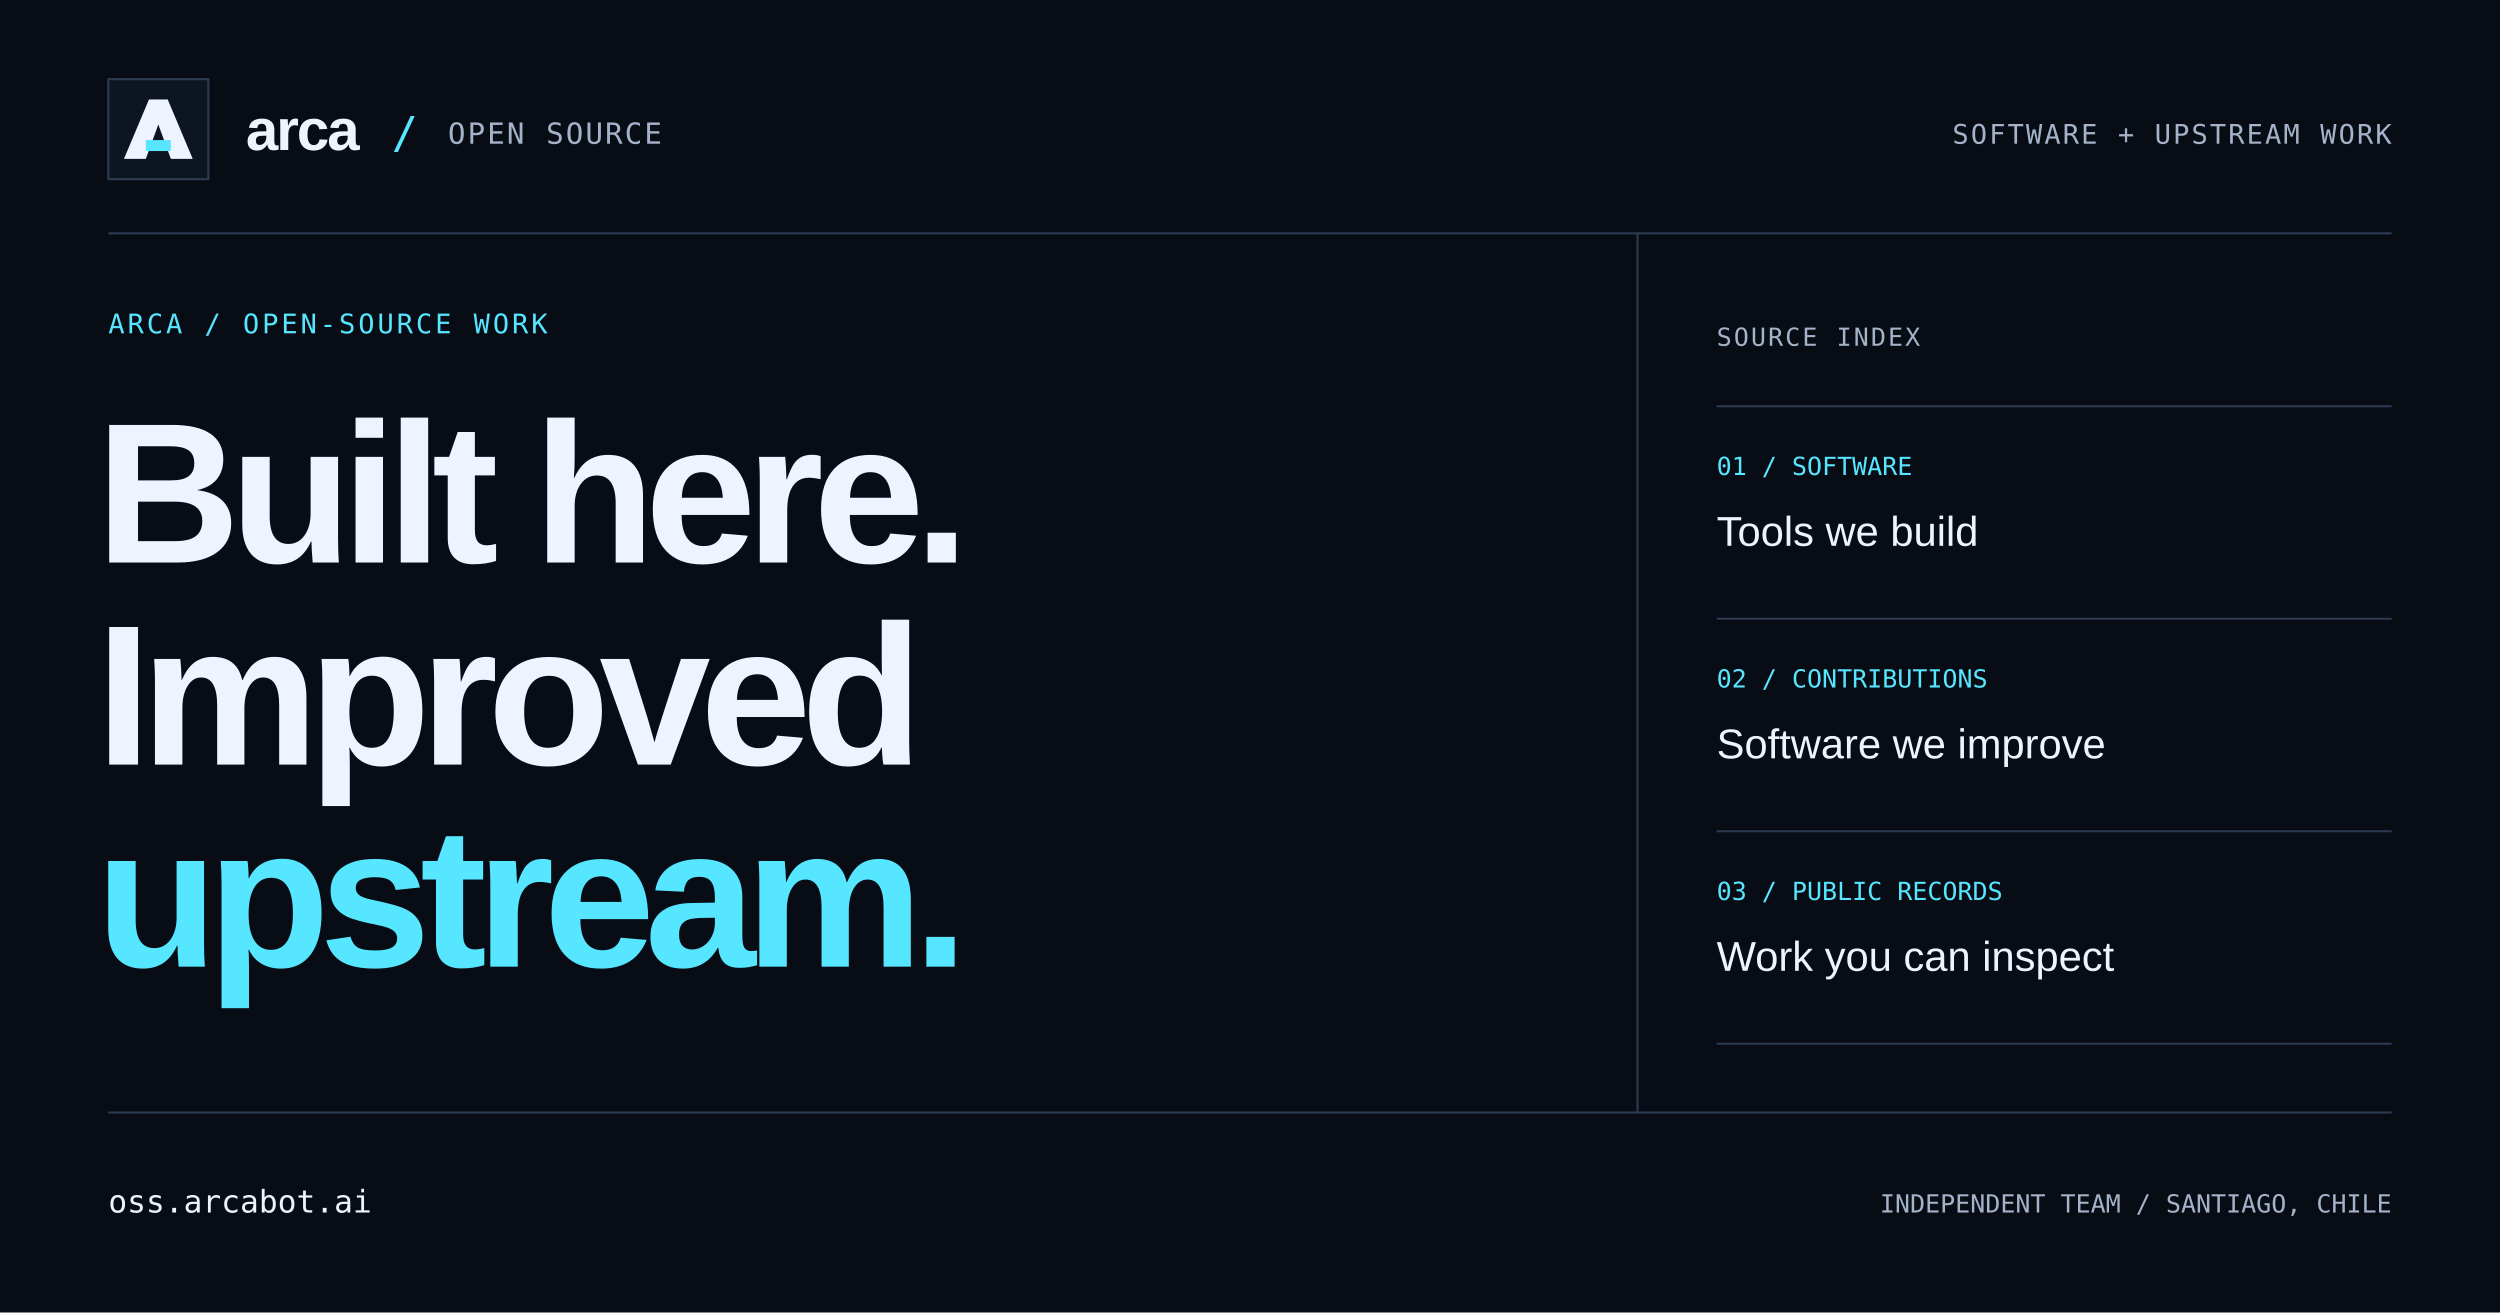
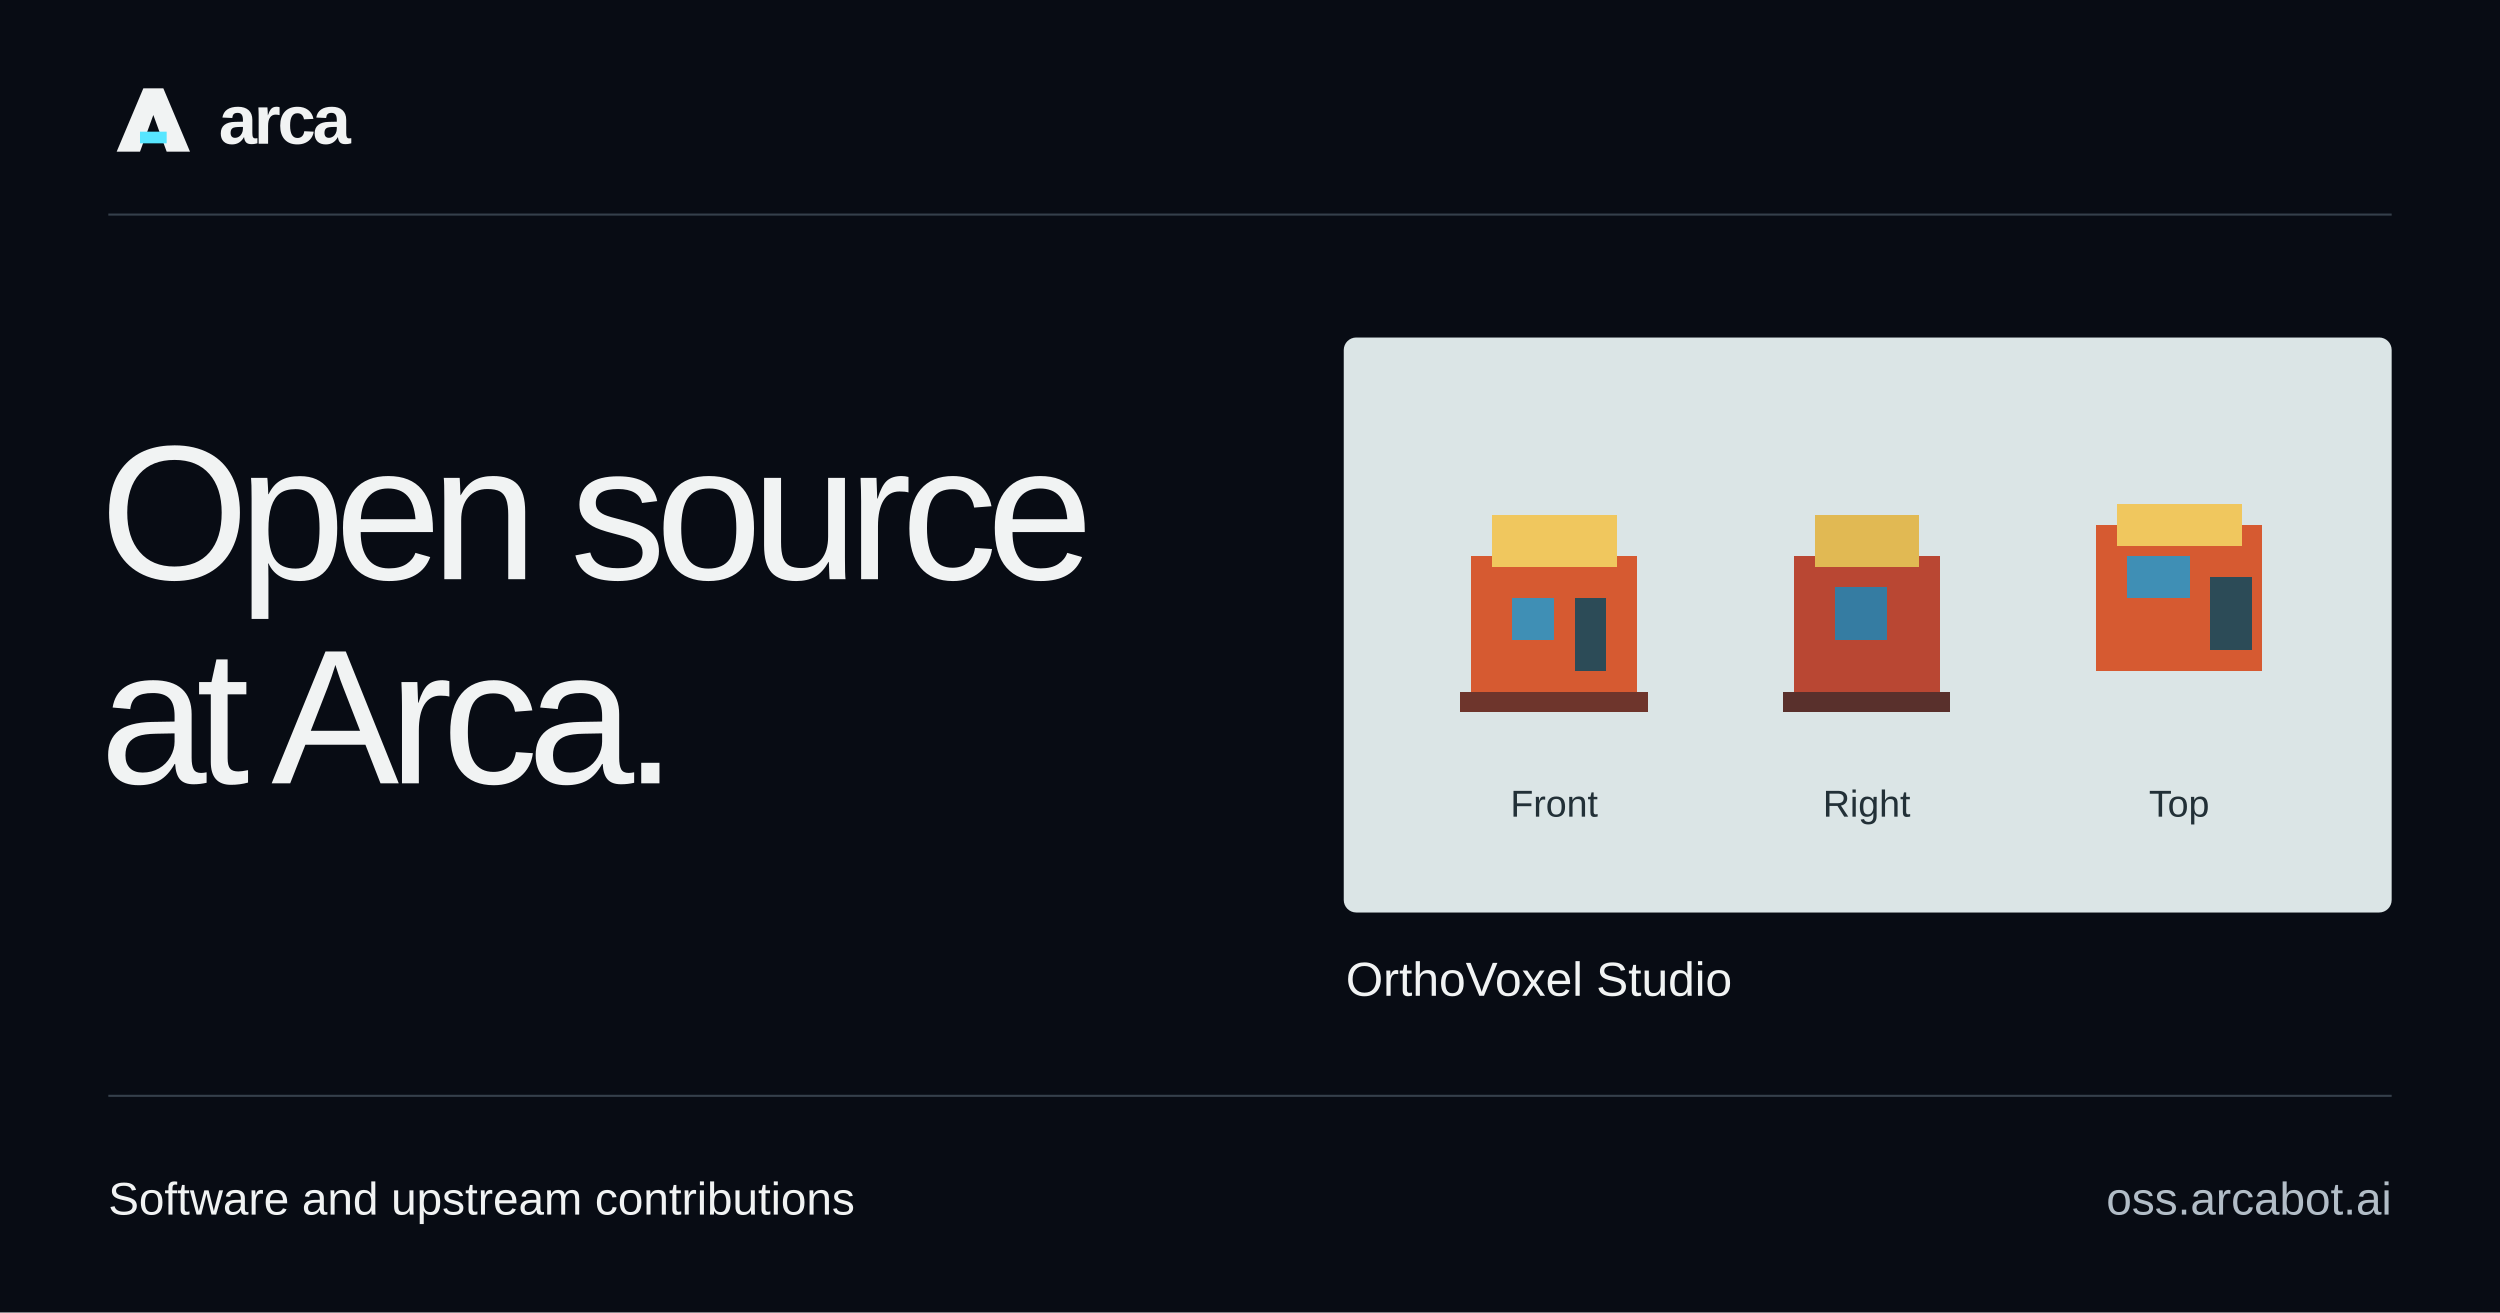
- <svg xmlns="http://www.w3.org/2000/svg" width="1200" height="630" viewBox="0 0 1200 630" role="img" aria-labelledby="title description">
+ <svg xmlns="http://www.w3.org/2000/svg" width="1200" height="630" viewBox="0 0 1200 630" role="img" aria-labelledby="title desc">
  <rect width="1200" height="630" fill="#080c14" />
-   <path d="M52 112H1148M52 534H1148M786 112V534" stroke="#2b3b51" />
-   <g transform="translate(52 38)">
-     <rect width="48" height="48" fill="#0e1522" stroke="#2b3b51" />
-     <g transform="scale(.75)">
-       <path d="M10 51 26 13h12l16 38H40l-8-22-8 22Z" fill="#edf4ff" />
-       <path d="M24 39h16v7H24Z" fill="#57e6ff" />
+   <g transform="translate(48 32) scale(.8)">
+     <path d="M10 51 26 13h12l16 38H40l-8-22-8 22Z" fill="#f1f3f3" />
+     <path d="M24 39h16v7H24Z" fill="#57e6ff" />
+   </g>
+   <g font-family="Arial, Helvetica, sans-serif" fill="#f1f3f3">
+     <text x="105" y="69" font-size="33" font-weight="bold" letter-spacing="-1.5">arca</text>
+     <path d="M52 103H1148M52 526H1148" stroke="#35404b" />
+     <g font-size="92" letter-spacing="-5">
+       <text x="48" y="278">Open source</text>
+       <text x="48" y="376">at Arca.</text>
    </g>
+     <rect x="645" y="162" width="503" height="276" rx="6" fill="#dbe5e6" />
+     <g transform="translate(666 207) scale(5)" shape-rendering="crispEdges">
+       <rect x="8" y="12" width="16" height="14" fill="#d65a31" />
+       <rect x="10" y="8" width="12" height="5" fill="#f0c75e" />
+       <rect x="12" y="16" width="4" height="4" fill="#3f8fb5" />
+       <rect x="18" y="16" width="3" height="7" fill="#2c4b57" />
+       <rect x="7" y="25" width="18" height="2" fill="#6e352c" />
+     </g>
+     <g transform="translate(816 207) scale(5)" shape-rendering="crispEdges">
+       <rect x="9" y="12" width="14" height="14" fill="#b94733" />
+       <rect x="11" y="8" width="10" height="5" fill="#e1b953" />
+       <rect x="13" y="15" width="5" height="5" fill="#357ca2" />
+       <rect x="8" y="25" width="16" height="2" fill="#59302c" />
+     </g>
+     <g transform="translate(966 207) scale(5)" shape-rendering="crispEdges">
+       <rect x="8" y="9" width="16" height="14" fill="#d65a31" />
+       <rect x="10" y="7" width="12" height="4" fill="#f0c75e" />
+       <rect x="11" y="12" width="6" height="4" fill="#3f8fb5" />
+       <rect x="19" y="14" width="4" height="7" fill="#2c4b57" />
+     </g>
+     <g font-size="18" fill="#223037" text-anchor="middle">
+       <text x="746" y="392">Front</text>
+       <text x="896" y="392">Right</text>
+       <text x="1046" y="392">Top</text>
+     </g>
+     <text x="646" y="478" font-size="23">OrthoVoxel Studio</text>
+     <text x="52" y="583" font-size="22">Software and upstream contributions</text>
+     <text x="1148" y="583" text-anchor="end" fill="#b2bdc7" font-size="22">oss.arcabot.ai</text>
  </g>
-   <text x="118" y="72" fill="#edf4ff" font-family="Arial, Helvetica, sans-serif" font-size="28" font-weight="700" letter-spacing="-1">arca</text>
-   <text x="188" y="71" fill="#57e6ff" font-family="monospace" font-size="21">/</text>
-   <text x="215" y="69" fill="#a4b3c9" font-family="monospace" font-size="14" letter-spacing="1">OPEN SOURCE</text>
-   <text x="1148" y="69" text-anchor="end" fill="#a4b3c9" font-family="monospace" font-size="13" letter-spacing="1">SOFTWARE + UPSTREAM WORK</text>
-   <text x="52" y="160" fill="#57e6ff" font-family="monospace" font-size="13" letter-spacing="1.4">ARCA / OPEN-SOURCE WORK</text>
-   <g font-family="Arial, Helvetica, sans-serif" font-size="96" font-weight="700" letter-spacing="-5">
-     <text x="46" y="270" fill="#edf4ff">Built here.</text>
-     <text x="46" y="367" fill="#edf4ff">Improved</text>
-     <text x="46" y="464" fill="#57e6ff">upstream.</text>
-   </g>
-   <text x="824" y="166" fill="#a4b3c9" font-family="monospace" font-size="12" letter-spacing="1">SOURCE INDEX</text>
-   <g stroke="#2b3b51">
-     <path d="M824 195H1148M824 297H1148M824 399H1148M824 501H1148" />
-   </g>
-   <g font-family="monospace" font-size="12" fill="#57e6ff">
-     <text x="824" y="228">01 / SOFTWARE</text>
-     <text x="824" y="330">02 / CONTRIBUTIONS</text>
-     <text x="824" y="432">03 / PUBLIC RECORDS</text>
-   </g>
-   <g font-family="Arial, Helvetica, sans-serif" font-size="20" fill="#edf4ff">
-     <text x="824" y="262">Tools we build</text>
-     <text x="824" y="364">Software we improve</text>
-     <text x="824" y="466">Work you can inspect</text>
-   </g>
-   <text x="52" y="582" fill="#edf4ff" font-family="monospace" font-size="15">oss.arcabot.ai</text>
-   <text x="1148" y="582" text-anchor="end" fill="#a4b3c9" font-family="monospace" font-size="12">INDEPENDENT TEAM / SANTIAGO, CHILE</text>
</svg>
